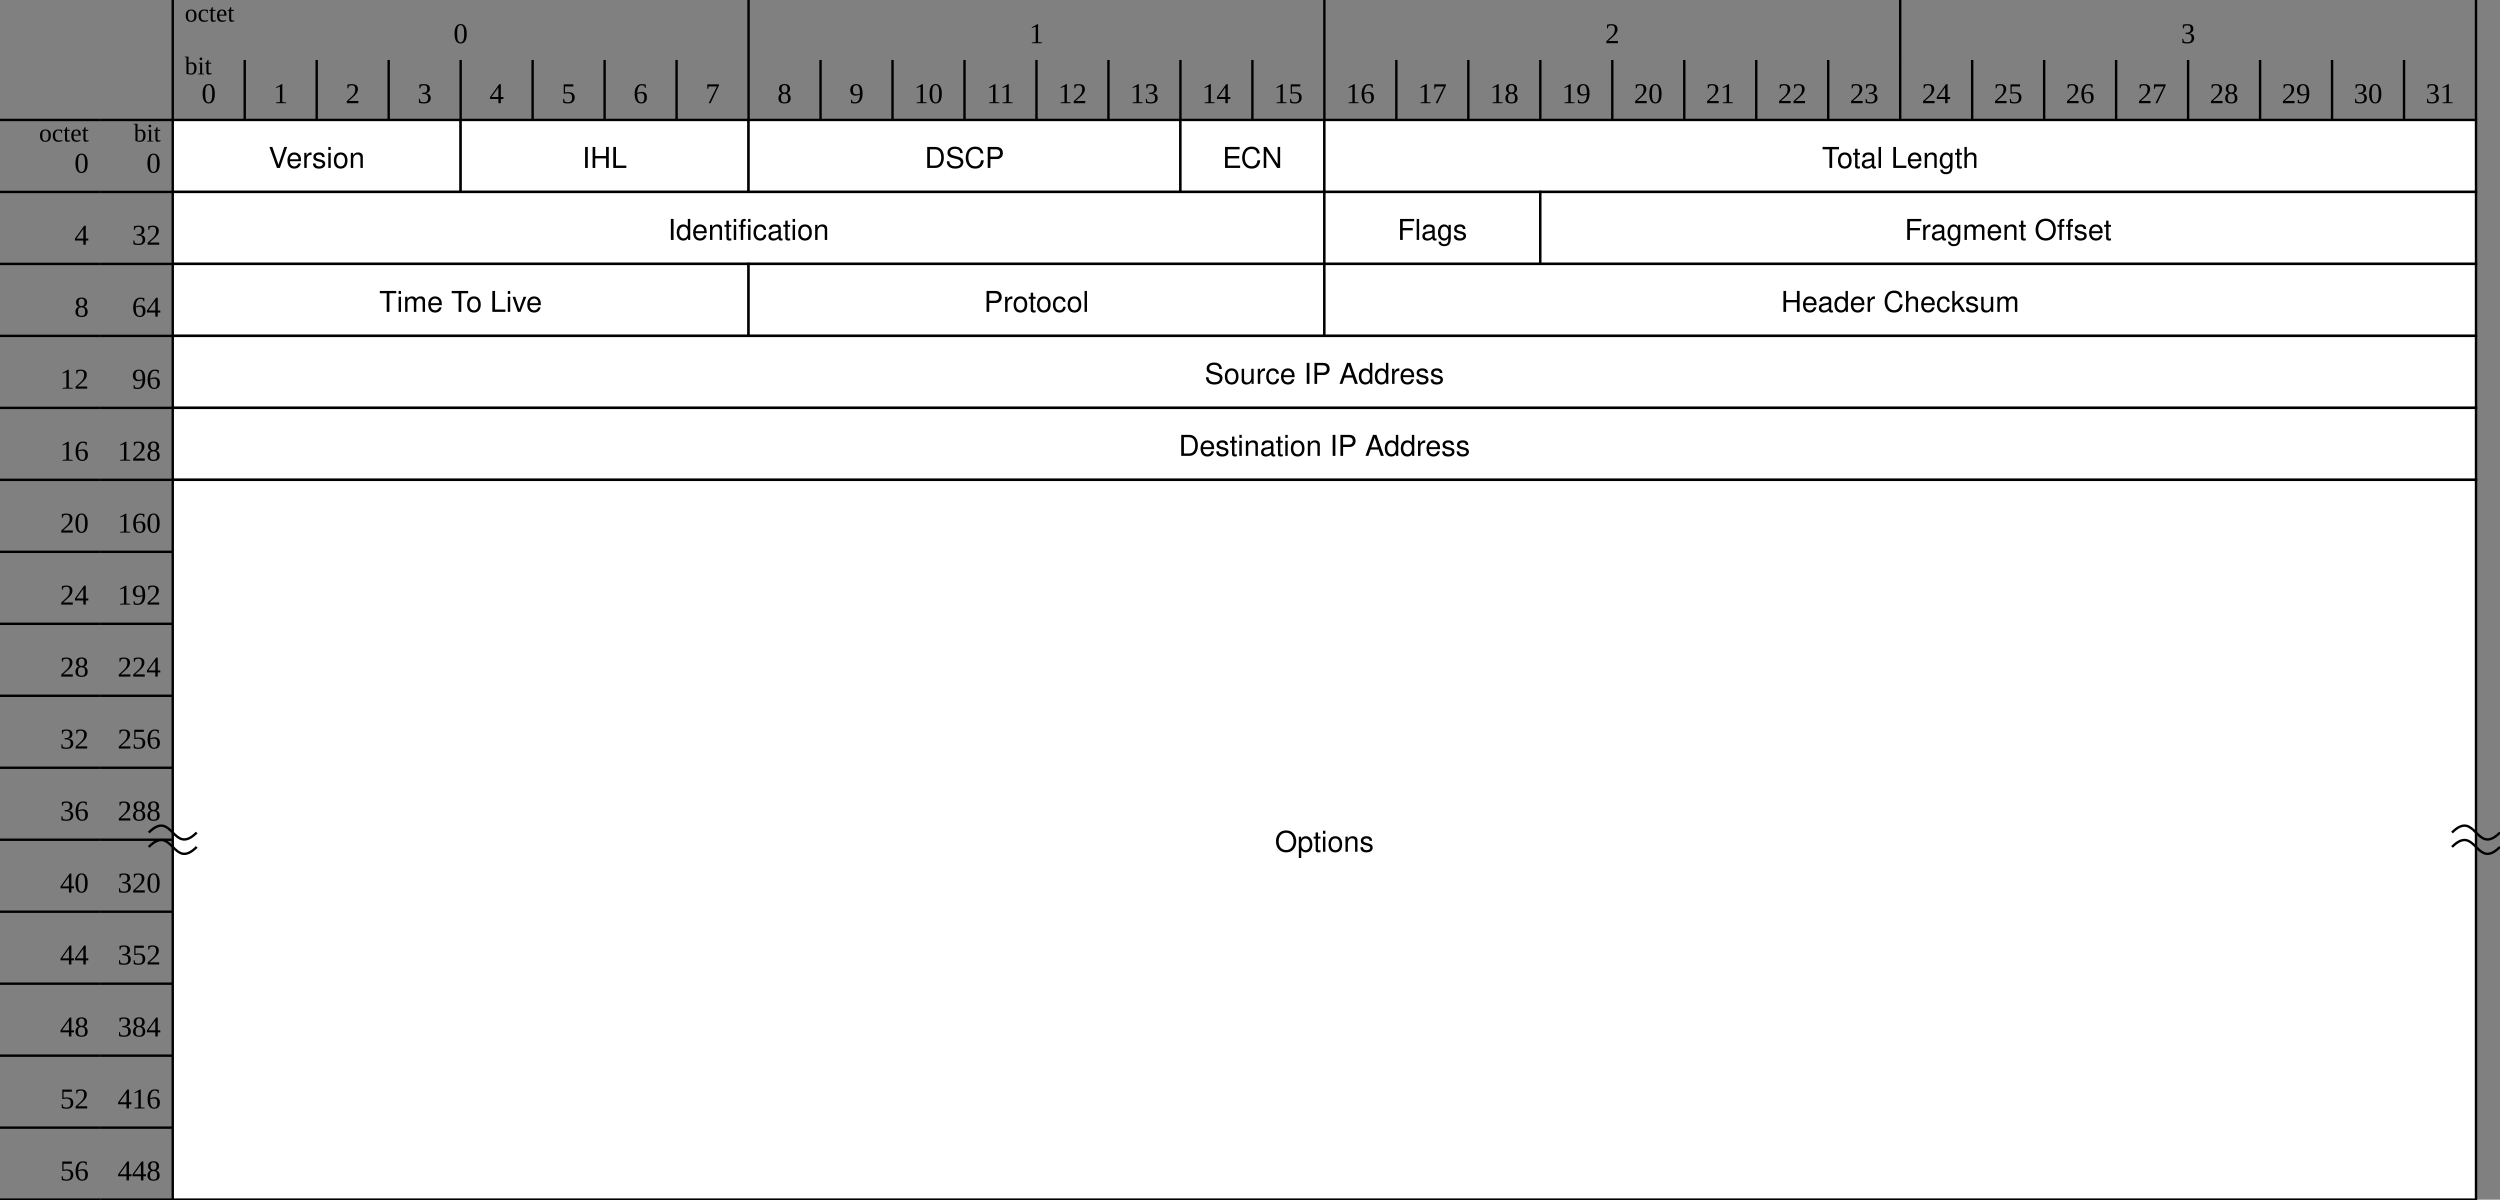
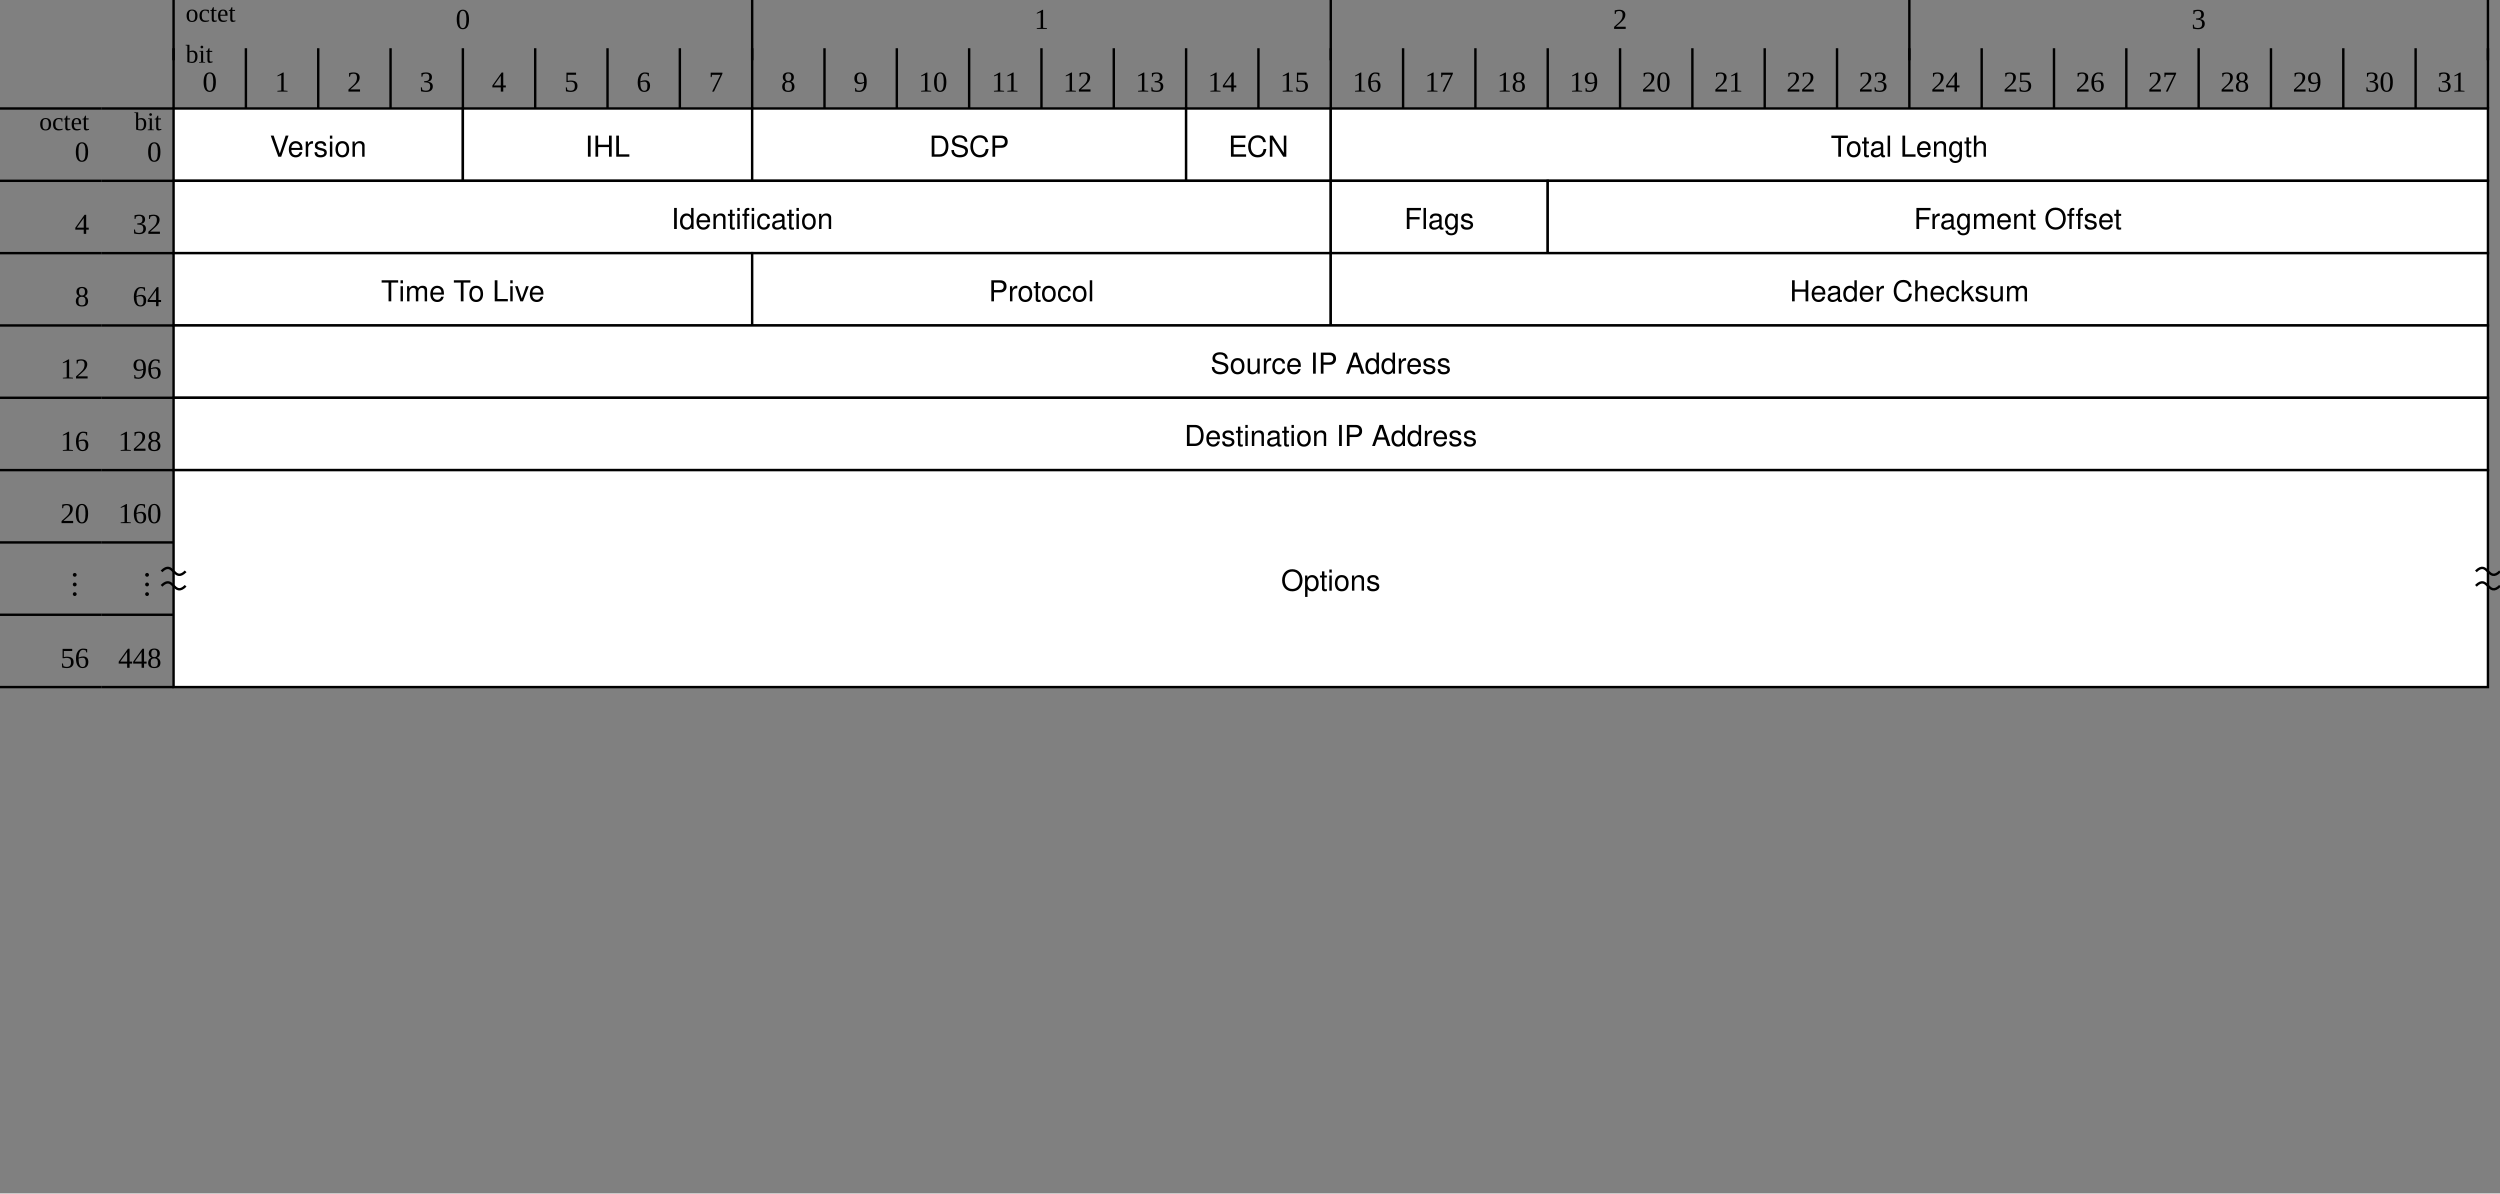
- <svg xmlns="http://www.w3.org/2000/svg" width="1042" height="500">
+ <svg xmlns="http://www.w3.org/2000/svg" width="1037" height="495">
  <style type="text/css">

text.x-bit{fill:black;font-size:9pt;text-anchor: middle;}text.x-bit-title{fill:black;font-size:8pt;text-anchor: start;}line.x-bit{stroke:black;}
text.x-octet{fill:black;font-size:9pt;text-anchor: middle;}text.x-octet-title{fill:black;font-size:8pt;text-anchor: start;}line.x-octet{stroke:black;}
text.y-bit{fill:black;font-size:9pt;text-anchor: end;}text.y-bit-title{fill:black;font-size:8pt;text-anchor: end;}line.y-bit{stroke:black;}
text.y-octet{fill:black;font-size:9pt;text-anchor: end;}text.y-octet-title{fill:black;font-size:8pt;text-anchor: end;}line.y-octet{stroke:black;}
polygon.placement{fill:white;stroke:black;}text.placement{fill:black;font-family:Helvetica;font-size:9pt;text-anchor:middle;}
path.breakmark{fill:none;stroke:black;}


</style>
-   <rect x="0" y="0" width="1042" height="500" id="background" fill="gray" stroke="none" />
+   <rect x="0" y="0" width="1037" height="495" id="background" fill="gray" stroke="none" />
  <line x1="72" y1="0" x2="72" y2="25" class="x-octet" />
-   <text x="192" y="18" class="x-octet">0</text>
+   <text x="192" y="12" class="x-octet">0</text>
  <line x1="312" y1="0" x2="312" y2="25" class="x-octet" />
-   <text x="432" y="18" class="x-octet">1</text>
+   <text x="432" y="12" class="x-octet">1</text>
  <line x1="552" y1="0" x2="552" y2="25" class="x-octet" />
-   <text x="672" y="18" class="x-octet">2</text>
+   <text x="672" y="12" class="x-octet">2</text>
  <line x1="792" y1="0" x2="792" y2="25" class="x-octet" />
-   <text x="912" y="18" class="x-octet">3</text>
+   <text x="912" y="12" class="x-octet">3</text>
  <line x1="1032" y1="0" x2="1032" y2="25" class="x-octet" />
  <text x="77" y="9" class="x-octet-title">octet</text>
-   <line x1="72" y1="25" x2="72" y2="50" class="x-bit" />
-   <text x="87" y="43" class="x-bit">0</text>
-   <line x1="102" y1="25" x2="102" y2="50" class="x-bit" />
-   <text x="117" y="43" class="x-bit">1</text>
-   <line x1="132" y1="25" x2="132" y2="50" class="x-bit" />
-   <text x="147" y="43" class="x-bit">2</text>
-   <line x1="162" y1="25" x2="162" y2="50" class="x-bit" />
-   <text x="177" y="43" class="x-bit">3</text>
-   <line x1="192" y1="25" x2="192" y2="50" class="x-bit" />
-   <text x="207" y="43" class="x-bit">4</text>
-   <line x1="222" y1="25" x2="222" y2="50" class="x-bit" />
-   <text x="237" y="43" class="x-bit">5</text>
-   <line x1="252" y1="25" x2="252" y2="50" class="x-bit" />
-   <text x="267" y="43" class="x-bit">6</text>
-   <line x1="282" y1="25" x2="282" y2="50" class="x-bit" />
-   <text x="297" y="43" class="x-bit">7</text>
-   <line x1="312" y1="25" x2="312" y2="50" class="x-bit" />
-   <text x="327" y="43" class="x-bit">8</text>
-   <line x1="342" y1="25" x2="342" y2="50" class="x-bit" />
-   <text x="357" y="43" class="x-bit">9</text>
-   <line x1="372" y1="25" x2="372" y2="50" class="x-bit" />
-   <text x="387" y="43" class="x-bit">10</text>
-   <line x1="402" y1="25" x2="402" y2="50" class="x-bit" />
-   <text x="417" y="43" class="x-bit">11</text>
-   <line x1="432" y1="25" x2="432" y2="50" class="x-bit" />
-   <text x="447" y="43" class="x-bit">12</text>
-   <line x1="462" y1="25" x2="462" y2="50" class="x-bit" />
-   <text x="477" y="43" class="x-bit">13</text>
-   <line x1="492" y1="25" x2="492" y2="50" class="x-bit" />
-   <text x="507" y="43" class="x-bit">14</text>
-   <line x1="522" y1="25" x2="522" y2="50" class="x-bit" />
-   <text x="537" y="43" class="x-bit">15</text>
-   <line x1="552" y1="25" x2="552" y2="50" class="x-bit" />
-   <text x="567" y="43" class="x-bit">16</text>
-   <line x1="582" y1="25" x2="582" y2="50" class="x-bit" />
-   <text x="597" y="43" class="x-bit">17</text>
-   <line x1="612" y1="25" x2="612" y2="50" class="x-bit" />
-   <text x="627" y="43" class="x-bit">18</text>
-   <line x1="642" y1="25" x2="642" y2="50" class="x-bit" />
-   <text x="657" y="43" class="x-bit">19</text>
-   <line x1="672" y1="25" x2="672" y2="50" class="x-bit" />
-   <text x="687" y="43" class="x-bit">20</text>
-   <line x1="702" y1="25" x2="702" y2="50" class="x-bit" />
-   <text x="717" y="43" class="x-bit">21</text>
-   <line x1="732" y1="25" x2="732" y2="50" class="x-bit" />
-   <text x="747" y="43" class="x-bit">22</text>
-   <line x1="762" y1="25" x2="762" y2="50" class="x-bit" />
-   <text x="777" y="43" class="x-bit">23</text>
-   <line x1="792" y1="25" x2="792" y2="50" class="x-bit" />
-   <text x="807" y="43" class="x-bit">24</text>
-   <line x1="822" y1="25" x2="822" y2="50" class="x-bit" />
-   <text x="837" y="43" class="x-bit">25</text>
-   <line x1="852" y1="25" x2="852" y2="50" class="x-bit" />
-   <text x="867" y="43" class="x-bit">26</text>
-   <line x1="882" y1="25" x2="882" y2="50" class="x-bit" />
-   <text x="897" y="43" class="x-bit">27</text>
-   <line x1="912" y1="25" x2="912" y2="50" class="x-bit" />
-   <text x="927" y="43" class="x-bit">28</text>
-   <line x1="942" y1="25" x2="942" y2="50" class="x-bit" />
-   <text x="957" y="43" class="x-bit">29</text>
-   <line x1="972" y1="25" x2="972" y2="50" class="x-bit" />
-   <text x="987" y="43" class="x-bit">30</text>
-   <line x1="1002" y1="25" x2="1002" y2="50" class="x-bit" />
-   <text x="1017" y="43" class="x-bit">31</text>
-   <line x1="1032" y1="25" x2="1032" y2="50" class="x-bit" />
-   <text x="77" y="31" class="x-bit-title">bit</text>
-   <text x="37" y="59" class="y-octet-title">octet</text>
-   <line x1="0" y1="50" x2="42" y2="50" class="y-bit" />
-   <text x="37" y="72" class="y-octet">0</text>
-   <line x1="0" y1="80" x2="42" y2="80" class="y-bit" />
-   <text x="37" y="102" class="y-octet">4</text>
-   <line x1="0" y1="110" x2="42" y2="110" class="y-bit" />
-   <text x="37" y="132" class="y-octet">8</text>
-   <line x1="0" y1="140" x2="42" y2="140" class="y-bit" />
-   <text x="37" y="162" class="y-octet">12</text>
-   <line x1="0" y1="170" x2="42" y2="170" class="y-bit" />
-   <text x="37" y="192" class="y-octet">16</text>
-   <line x1="0" y1="200" x2="42" y2="200" class="y-bit" />
-   <text x="37" y="222" class="y-octet">20</text>
-   <line x1="0" y1="230" x2="42" y2="230" class="y-bit" />
-   <text x="37" y="252" class="y-octet">24</text>
-   <line x1="0" y1="260" x2="42" y2="260" class="y-bit" />
-   <text x="37" y="282" class="y-octet">28</text>
-   <line x1="0" y1="290" x2="42" y2="290" class="y-bit" />
-   <text x="37" y="312" class="y-octet">32</text>
-   <line x1="0" y1="320" x2="42" y2="320" class="y-bit" />
-   <text x="37" y="342" class="y-octet">36</text>
-   <line x1="0" y1="350" x2="42" y2="350" class="y-bit" />
-   <text x="37" y="372" class="y-octet">40</text>
-   <line x1="0" y1="380" x2="42" y2="380" class="y-bit" />
-   <text x="37" y="402" class="y-octet">44</text>
-   <line x1="0" y1="410" x2="42" y2="410" class="y-bit" />
-   <text x="37" y="432" class="y-octet">48</text>
-   <line x1="0" y1="440" x2="42" y2="440" class="y-bit" />
-   <text x="37" y="462" class="y-octet">52</text>
-   <line x1="0" y1="470" x2="42" y2="470" class="y-bit" />
-   <text x="37" y="492" class="y-octet">56</text>
-   <line x1="0" y1="500" x2="42" y2="500" class="y-bit" />
-   <text x="67" y="59" class="y-bit-title">bit</text>
-   <line x1="42" y1="50" x2="72" y2="50" class="y-bit" />
-   <text x="67" y="72" class="y-bit">0</text>
-   <line x1="42" y1="80" x2="72" y2="80" class="y-bit" />
-   <text x="67" y="102" class="y-bit">32</text>
-   <line x1="42" y1="110" x2="72" y2="110" class="y-bit" />
-   <text x="67" y="132" class="y-bit">64</text>
-   <line x1="42" y1="140" x2="72" y2="140" class="y-bit" />
-   <text x="67" y="162" class="y-bit">96</text>
-   <line x1="42" y1="170" x2="72" y2="170" class="y-bit" />
-   <text x="67" y="192" class="y-bit">128</text>
-   <line x1="42" y1="200" x2="72" y2="200" class="y-bit" />
-   <text x="67" y="222" class="y-bit">160</text>
-   <line x1="42" y1="230" x2="72" y2="230" class="y-bit" />
-   <text x="67" y="252" class="y-bit">192</text>
-   <line x1="42" y1="260" x2="72" y2="260" class="y-bit" />
-   <text x="67" y="282" class="y-bit">224</text>
-   <line x1="42" y1="290" x2="72" y2="290" class="y-bit" />
-   <text x="67" y="312" class="y-bit">256</text>
-   <line x1="42" y1="320" x2="72" y2="320" class="y-bit" />
-   <text x="67" y="342" class="y-bit">288</text>
-   <line x1="42" y1="350" x2="72" y2="350" class="y-bit" />
-   <text x="67" y="372" class="y-bit">320</text>
-   <line x1="42" y1="380" x2="72" y2="380" class="y-bit" />
-   <text x="67" y="402" class="y-bit">352</text>
-   <line x1="42" y1="410" x2="72" y2="410" class="y-bit" />
-   <text x="67" y="432" class="y-bit">384</text>
-   <line x1="42" y1="440" x2="72" y2="440" class="y-bit" />
-   <text x="67" y="462" class="y-bit">416</text>
-   <line x1="42" y1="470" x2="72" y2="470" class="y-bit" />
-   <text x="67" y="492" class="y-bit">448</text>
-   <line x1="42" y1="500" x2="72" y2="500" class="y-bit" />
-   <polygon points="72,50 192,50 192,80 72,80 72,50" class="placement" />
-   <text x="132" y="70" class="placement">Version</text>
-   <polygon points="192,50 312,50 312,80 192,80 192,50" class="placement" />
-   <text x="252" y="70" class="placement">IHL</text>
-   <polygon points="312,50 492,50 492,80 312,80 312,50" class="placement" />
-   <text x="402" y="70" class="placement">DSCP</text>
-   <polygon points="492,50 552,50 552,80 492,80 492,50" class="placement" />
-   <text x="522" y="70" class="placement">ECN</text>
-   <polygon points="552,50 1032,50 1032,80 552,80 552,50" class="placement" />
-   <text x="792" y="70" class="placement">Total Length</text>
-   <polygon points="72,80 552,80 552,110 72,110 72,80" class="placement" />
-   <text x="312" y="100" class="placement">Identification</text>
-   <polygon points="552,80 642,80 642,110 552,110 552,80" class="placement" />
-   <text x="597" y="100" class="placement">Flags</text>
-   <polygon points="642,80 1032,80 1032,110 642,110 642,80" class="placement" />
-   <text x="837" y="100" class="placement">Fragment Offset</text>
-   <polygon points="72,110 312,110 312,140 72,140 72,110" class="placement" />
-   <text x="192" y="130" class="placement">Time To Live</text>
-   <polygon points="312,110 552,110 552,140 312,140 312,110" class="placement" />
-   <text x="432" y="130" class="placement">Protocol</text>
-   <polygon points="552,110 1032,110 1032,140 552,140 552,110" class="placement" />
-   <text x="792" y="130" class="placement">Header Checksum</text>
-   <polygon points="72,140 1032,140 1032,170 72,170 72,140" class="placement" />
-   <text x="552" y="160" class="placement">Source IP Address</text>
-   <polygon points="72,170 1032,170 1032,200 72,200 72,170" class="placement" />
-   <text x="552" y="190" class="placement">Destination IP Address</text>
-   <polygon points="72,200 1032,200 1032,500 72,500 72,230 72,230 72,200" class="placement" />
-   <path d="M62,347 C72,337 72,357 82,347" class="breakmark" />
-   <path d="M62,353 C72,343 72,363 82,353" class="breakmark" />
-   <path d="M1022,347 C1032,337 1032,357 1042,347" class="breakmark" />
-   <path d="M1022,353 C1032,343 1032,363 1042,353" class="breakmark" />
-   <text x="552" y="355" class="placement">Options</text>
+   <line x1="72" y1="20" x2="72" y2="45" class="x-bit" />
+   <text x="87" y="38" class="x-bit">0</text>
+   <line x1="102" y1="20" x2="102" y2="45" class="x-bit" />
+   <text x="117" y="38" class="x-bit">1</text>
+   <line x1="132" y1="20" x2="132" y2="45" class="x-bit" />
+   <text x="147" y="38" class="x-bit">2</text>
+   <line x1="162" y1="20" x2="162" y2="45" class="x-bit" />
+   <text x="177" y="38" class="x-bit">3</text>
+   <line x1="192" y1="20" x2="192" y2="45" class="x-bit" />
+   <text x="207" y="38" class="x-bit">4</text>
+   <line x1="222" y1="20" x2="222" y2="45" class="x-bit" />
+   <text x="237" y="38" class="x-bit">5</text>
+   <line x1="252" y1="20" x2="252" y2="45" class="x-bit" />
+   <text x="267" y="38" class="x-bit">6</text>
+   <line x1="282" y1="20" x2="282" y2="45" class="x-bit" />
+   <text x="297" y="38" class="x-bit">7</text>
+   <line x1="312" y1="20" x2="312" y2="45" class="x-bit" />
+   <text x="327" y="38" class="x-bit">8</text>
+   <line x1="342" y1="20" x2="342" y2="45" class="x-bit" />
+   <text x="357" y="38" class="x-bit">9</text>
+   <line x1="372" y1="20" x2="372" y2="45" class="x-bit" />
+   <text x="387" y="38" class="x-bit">10</text>
+   <line x1="402" y1="20" x2="402" y2="45" class="x-bit" />
+   <text x="417" y="38" class="x-bit">11</text>
+   <line x1="432" y1="20" x2="432" y2="45" class="x-bit" />
+   <text x="447" y="38" class="x-bit">12</text>
+   <line x1="462" y1="20" x2="462" y2="45" class="x-bit" />
+   <text x="477" y="38" class="x-bit">13</text>
+   <line x1="492" y1="20" x2="492" y2="45" class="x-bit" />
+   <text x="507" y="38" class="x-bit">14</text>
+   <line x1="522" y1="20" x2="522" y2="45" class="x-bit" />
+   <text x="537" y="38" class="x-bit">15</text>
+   <line x1="552" y1="20" x2="552" y2="45" class="x-bit" />
+   <text x="567" y="38" class="x-bit">16</text>
+   <line x1="582" y1="20" x2="582" y2="45" class="x-bit" />
+   <text x="597" y="38" class="x-bit">17</text>
+   <line x1="612" y1="20" x2="612" y2="45" class="x-bit" />
+   <text x="627" y="38" class="x-bit">18</text>
+   <line x1="642" y1="20" x2="642" y2="45" class="x-bit" />
+   <text x="657" y="38" class="x-bit">19</text>
+   <line x1="672" y1="20" x2="672" y2="45" class="x-bit" />
+   <text x="687" y="38" class="x-bit">20</text>
+   <line x1="702" y1="20" x2="702" y2="45" class="x-bit" />
+   <text x="717" y="38" class="x-bit">21</text>
+   <line x1="732" y1="20" x2="732" y2="45" class="x-bit" />
+   <text x="747" y="38" class="x-bit">22</text>
+   <line x1="762" y1="20" x2="762" y2="45" class="x-bit" />
+   <text x="777" y="38" class="x-bit">23</text>
+   <line x1="792" y1="20" x2="792" y2="45" class="x-bit" />
+   <text x="807" y="38" class="x-bit">24</text>
+   <line x1="822" y1="20" x2="822" y2="45" class="x-bit" />
+   <text x="837" y="38" class="x-bit">25</text>
+   <line x1="852" y1="20" x2="852" y2="45" class="x-bit" />
+   <text x="867" y="38" class="x-bit">26</text>
+   <line x1="882" y1="20" x2="882" y2="45" class="x-bit" />
+   <text x="897" y="38" class="x-bit">27</text>
+   <line x1="912" y1="20" x2="912" y2="45" class="x-bit" />
+   <text x="927" y="38" class="x-bit">28</text>
+   <line x1="942" y1="20" x2="942" y2="45" class="x-bit" />
+   <text x="957" y="38" class="x-bit">29</text>
+   <line x1="972" y1="20" x2="972" y2="45" class="x-bit" />
+   <text x="987" y="38" class="x-bit">30</text>
+   <line x1="1002" y1="20" x2="1002" y2="45" class="x-bit" />
+   <text x="1017" y="38" class="x-bit">31</text>
+   <line x1="1032" y1="20" x2="1032" y2="45" class="x-bit" />
+   <text x="77" y="26" class="x-bit-title">bit</text>
+   <text x="37" y="54" class="y-octet-title">octet</text>
+   <line x1="0" y1="45" x2="42" y2="45" class="y-bit" />
+   <text x="37" y="67" class="y-octet">0</text>
+   <line x1="0" y1="75" x2="42" y2="75" class="y-bit" />
+   <text x="37" y="97" class="y-octet">4</text>
+   <line x1="0" y1="105" x2="42" y2="105" class="y-bit" />
+   <text x="37" y="127" class="y-octet">8</text>
+   <line x1="0" y1="135" x2="42" y2="135" class="y-bit" />
+   <text x="37" y="157" class="y-octet">12</text>
+   <line x1="0" y1="165" x2="42" y2="165" class="y-bit" />
+   <text x="37" y="187" class="y-octet">16</text>
+   <line x1="0" y1="195" x2="42" y2="195" class="y-bit" />
+   <text x="37" y="217" class="y-octet">20</text>
+   <line x1="0" y1="225" x2="42" y2="225" class="y-bit" />
+   <text x="37" y="247" class="y-octet">︙</text>
+   <line x1="0" y1="255" x2="42" y2="255" class="y-bit" />
+   <text x="37" y="277" class="y-octet">56</text>
+   <line x1="0" y1="285" x2="42" y2="285" class="y-bit" />
+   <text x="67" y="54" class="y-bit-title">bit</text>
+   <line x1="42" y1="45" x2="72" y2="45" class="y-bit" />
+   <text x="67" y="67" class="y-bit">0</text>
+   <line x1="42" y1="75" x2="72" y2="75" class="y-bit" />
+   <text x="67" y="97" class="y-bit">32</text>
+   <line x1="42" y1="105" x2="72" y2="105" class="y-bit" />
+   <text x="67" y="127" class="y-bit">64</text>
+   <line x1="42" y1="135" x2="72" y2="135" class="y-bit" />
+   <text x="67" y="157" class="y-bit">96</text>
+   <line x1="42" y1="165" x2="72" y2="165" class="y-bit" />
+   <text x="67" y="187" class="y-bit">128</text>
+   <line x1="42" y1="195" x2="72" y2="195" class="y-bit" />
+   <text x="67" y="217" class="y-bit">160</text>
+   <line x1="42" y1="225" x2="72" y2="225" class="y-bit" />
+   <text x="67" y="247" class="y-bit">︙</text>
+   <line x1="42" y1="255" x2="72" y2="255" class="y-bit" />
+   <text x="67" y="277" class="y-bit">448</text>
+   <line x1="42" y1="285" x2="72" y2="285" class="y-bit" />
+   <polygon points="72,45 192,45 192,75 72,75 72,45" class="placement" />
+   <text x="132" y="65" class="placement">Version</text>
+   <polygon points="192,45 312,45 312,75 192,75 192,45" class="placement" />
+   <text x="252" y="65" class="placement">IHL</text>
+   <polygon points="312,45 492,45 492,75 312,75 312,45" class="placement" />
+   <text x="402" y="65" class="placement">DSCP</text>
+   <polygon points="492,45 552,45 552,75 492,75 492,45" class="placement" />
+   <text x="522" y="65" class="placement">ECN</text>
+   <polygon points="552,45 1032,45 1032,75 552,75 552,45" class="placement" />
+   <text x="792" y="65" class="placement">Total Length</text>
+   <polygon points="72,75 552,75 552,105 72,105 72,75" class="placement" />
+   <text x="312" y="95" class="placement">Identification</text>
+   <polygon points="552,75 642,75 642,105 552,105 552,75" class="placement" />
+   <text x="597" y="95" class="placement">Flags</text>
+   <polygon points="642,75 1032,75 1032,105 642,105 642,75" class="placement" />
+   <text x="837" y="95" class="placement">Fragment Offset</text>
+   <polygon points="72,105 312,105 312,135 72,135 72,105" class="placement" />
+   <text x="192" y="125" class="placement">Time To Live</text>
+   <polygon points="312,105 552,105 552,135 312,135 312,105" class="placement" />
+   <text x="432" y="125" class="placement">Protocol</text>
+   <polygon points="552,105 1032,105 1032,135 552,135 552,105" class="placement" />
+   <text x="792" y="125" class="placement">Header Checksum</text>
+   <polygon points="72,135 1032,135 1032,165 72,165 72,135" class="placement" />
+   <text x="552" y="155" class="placement">Source IP Address</text>
+   <polygon points="72,165 1032,165 1032,195 72,195 72,165" class="placement" />
+   <text x="552" y="185" class="placement">Destination IP Address</text>
+   <polygon points="72,195 1032,195 1032,285 72,285 72,225 72,225 72,195" class="placement" />
+   <path d="M67,237 C72,232 72,242 77,237" class="breakmark" />
+   <path d="M67,243 C72,238 72,248 77,243" class="breakmark" />
+   <path d="M1027,237 C1032,232 1032,242 1037,237" class="breakmark" />
+   <path d="M1027,243 C1032,238 1032,248 1037,243" class="breakmark" />
+   <text x="552" y="245" class="placement">Options</text>
</svg>
